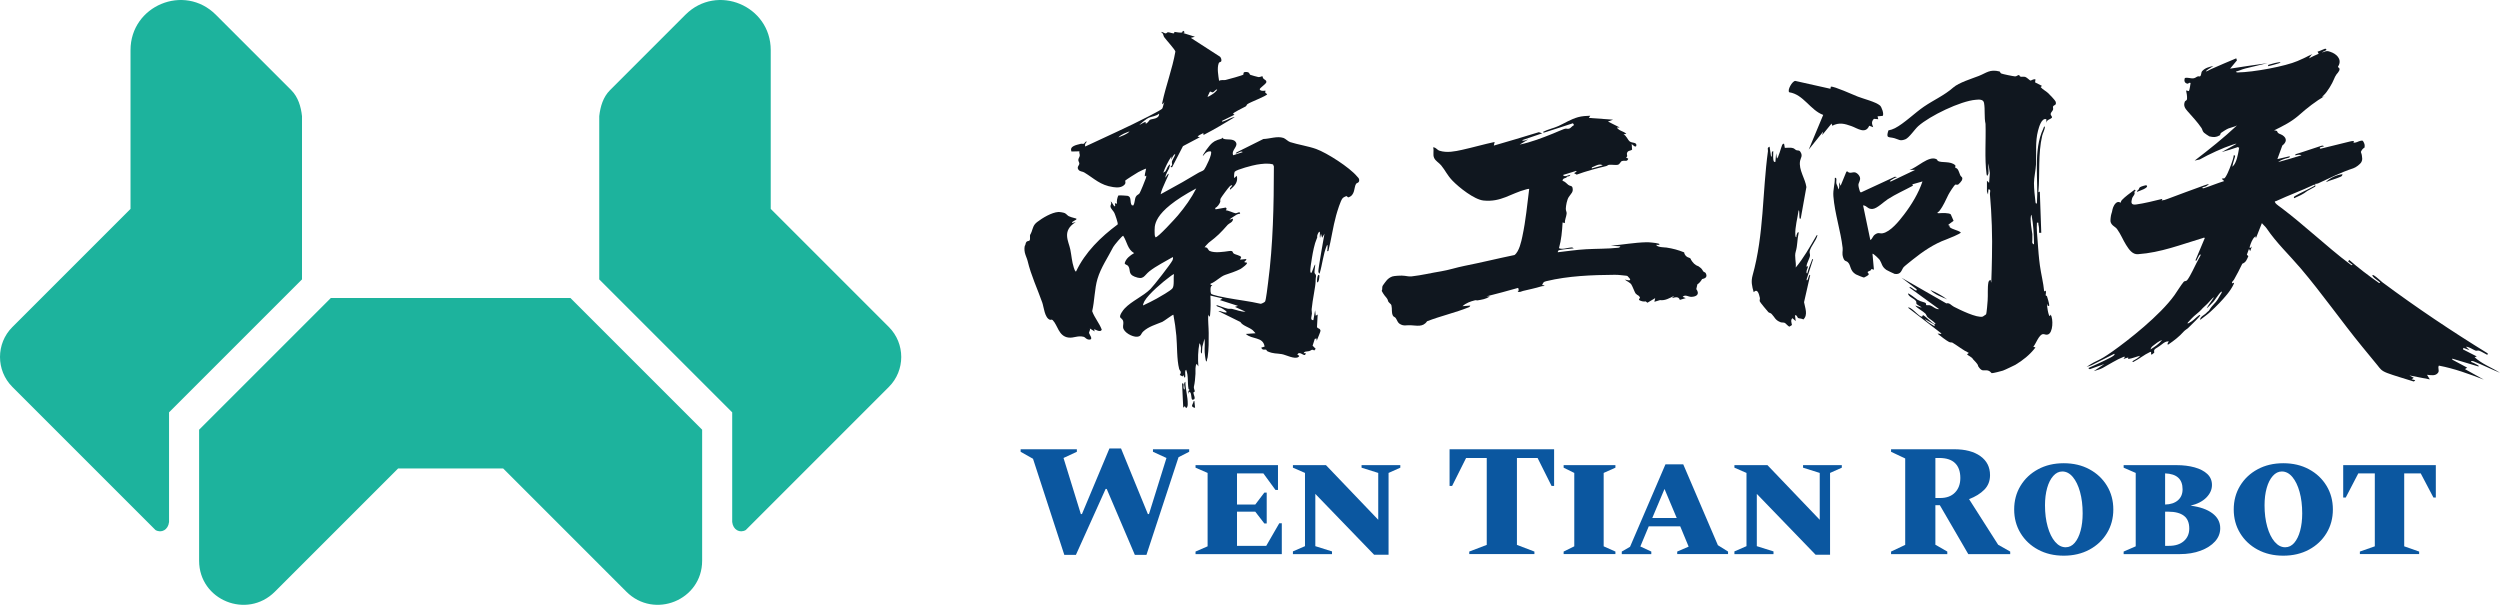
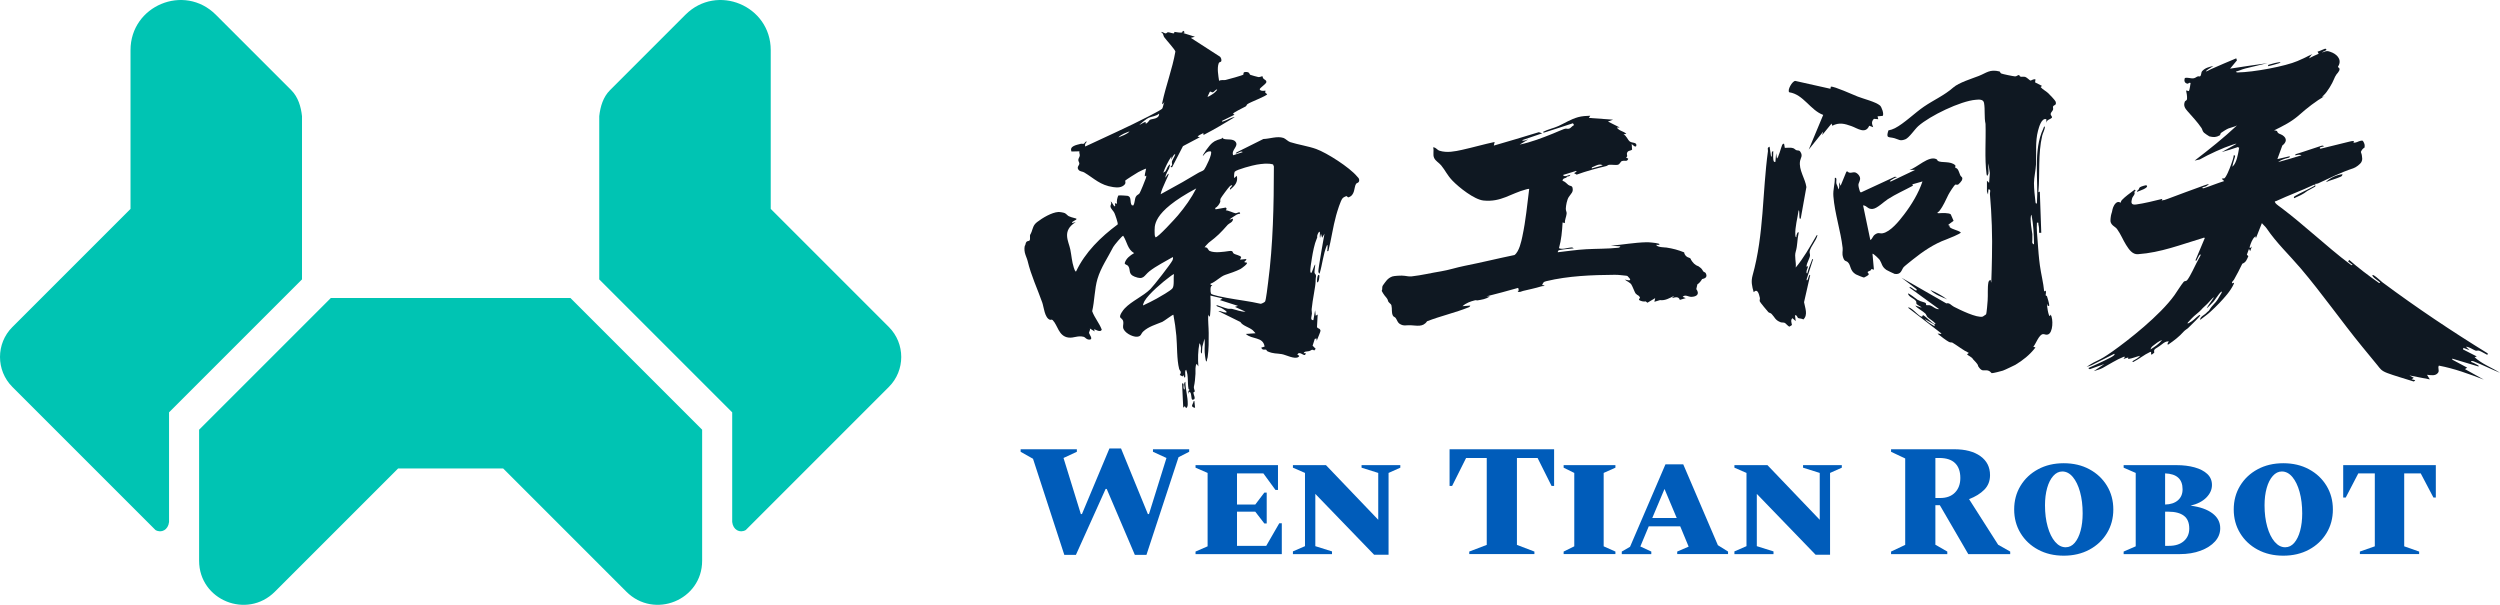
<svg xmlns="http://www.w3.org/2000/svg" id="b" data-name="图层 2" viewBox="0 0 351.387 85.011">
  <defs>
    <style>
      .e {
-         fill: #0b57a0;
+         fill: #005cba;
      }

      .f {
-         fill: #10171f;
+         fill: #0f1822;
      }

      .g {
-         fill: #1db39d;
+         fill: #00c4b3;
      }
    </style>
  </defs>
  <g id="c" data-name="3">
    <g>
      <path class="e" d="M149.594,77.992l-4.399-13.51-1.741-.982v-.357h7.904v.357l-1.876.871,2.435,7.883h.156l3.863-9.223h1.63l3.773,9.223h.156l2.457-7.883-1.898-.871v-.357h5.091v.357l-1.496.76-4.511,13.732h-1.63l-3.952-9.267h-.156l-4.176,9.267h-1.63Z" />
      <path class="e" d="M168.038,77.881v-.357l1.697-.736v-10.316l-1.697-.737v-.357h11.589v3.483h-.356l-1.697-2.322h-3.707v4.377h2.568l1.272-1.675h.335v4.332h-.335l-1.272-1.652h-2.568v4.801h4.108l1.831-3.171h.357v4.332h-12.125Z" />
      <path class="e" d="M181.726,77.881v-.38l1.697-.736v-10.294l-1.697-.737v-.357h4.645l7.347,7.682v-6.587l-2.345-.737v-.357h5.448v.357l-1.652.737v11.499h-2.032l-8.262-8.552v7.347l2.345.736v.38h-5.493Z" />
      <path class="e" d="M206.512,77.881v-.357l2.457-.938v-12.215h-2.903l-1.965,3.931h-.357v-5.159h14.693v5.159h-.357l-1.965-3.931h-2.903v12.215l2.456.938v.357h-9.155Z" />
      <path class="e" d="M219.776,77.881v-.357l1.496-.736v-10.316l-1.496-.737v-.357h7.279v.357l-1.652.737v10.316l1.652.736v.357h-7.279Z" />
      <path class="e" d="M227.948,77.881v-.357l1.161-.67,4.979-11.589h2.501l4.868,11.366,1.429.893v.357h-7.146v-.357l1.607-.692-1.184-2.858h-4.421l-1.184,2.836,1.541.715v.357h-4.153ZM232.235,72.811h3.438l-1.719-4.086-1.72,4.086Z" />
      <path class="e" d="M243.78,77.881v-.38l1.697-.736v-10.294l-1.697-.737v-.357h4.645l7.347,7.682v-6.587l-2.345-.737v-.357h5.448v.357l-1.652.737v11.499h-2.032l-8.262-8.552v7.347l2.345.736v.38h-5.493Z" />
      <path class="e" d="M265.798,77.881v-.357l1.987-.938v-12.147l-1.987-.938v-.357h8.865c1.562,0,2.795.324,3.695.972s1.351,1.537,1.351,2.669c0,.818-.268,1.5-.804,2.043-.536.544-1.25.986-2.144,1.328l4.087,6.409,1.696.96v.357h-5.895l-3.997-6.878h-.625v5.561l1.675.96v.357h-7.905ZM272.563,64.371h-.535v5.627h.67c.893,0,1.589-.257,2.088-.771.498-.513.748-1.194.748-2.043,0-.907-.246-1.604-.737-2.088-.491-.483-1.236-.726-2.233-.726Z" />
      <path class="e" d="M290.069,78.104c-1.354,0-2.557-.283-3.605-.849-1.05-.565-1.873-1.34-2.468-2.322-.596-.982-.894-2.092-.894-3.327s.298-2.345.894-3.327c.595-.982,1.418-1.757,2.468-2.322,1.049-.566,2.251-.849,3.605-.849s2.558.282,3.606.849c1.05.565,1.872,1.34,2.468,2.322s.894,2.092.894,3.327-.298,2.345-.894,3.327-1.418,1.757-2.468,2.322c-1.049.565-2.252.849-3.606.849ZM290.338,76.921c.491,0,.915-.209,1.272-.625.357-.417.633-.983.826-1.697.193-.715.291-1.526.291-2.435,0-1.131-.123-2.14-.369-3.025-.245-.886-.584-1.585-1.016-2.099s-.924-.771-1.474-.771c-.477,0-.901.208-1.273.625s-.658.982-.859,1.697c-.201.714-.302,1.526-.302,2.434,0,1.116.127,2.121.38,3.015s.599,1.597,1.038,2.11.935.771,1.485.771Z" />
      <path class="e" d="M298.488,77.881v-.357l1.697-.736v-10.316l-1.697-.737v-.357h7.436c.938,0,1.783.104,2.535.312.751.209,1.347.518,1.786.927.438.41.658.927.658,1.552,0,.641-.264,1.229-.792,1.765-.529.536-1.27.915-2.222,1.139,1.31.164,2.333.521,3.07,1.071.736.552,1.104,1.251,1.104,2.1,0,.7-.245,1.321-.736,1.864-.491.544-1.165.976-2.021,1.295-.856.32-1.828.48-2.914.48h-7.905ZM306.772,68.77c0-1.43-.818-2.174-2.456-2.233v4.377c.759-.015,1.358-.212,1.798-.592.438-.38.658-.896.658-1.552ZM304.763,71.919h-.446v4.801h.559c.878,0,1.57-.224,2.076-.67s.76-1.034.76-1.764c0-.819-.254-1.418-.76-1.798s-1.235-.569-2.188-.569Z" />
      <path class="e" d="M320.929,78.104c-1.354,0-2.557-.283-3.605-.849-1.05-.565-1.873-1.34-2.468-2.322-.596-.982-.894-2.092-.894-3.327s.298-2.345.894-3.327c.595-.982,1.418-1.757,2.468-2.322,1.049-.566,2.251-.849,3.605-.849s2.558.282,3.606.849c1.05.565,1.872,1.34,2.468,2.322s.894,2.092.894,3.327-.298,2.345-.894,3.327-1.418,1.757-2.468,2.322c-1.049.565-2.252.849-3.606.849ZM321.197,76.921c.491,0,.915-.209,1.272-.625.357-.417.633-.983.826-1.697.193-.715.291-1.526.291-2.435,0-1.131-.123-2.14-.369-3.025-.245-.886-.584-1.585-1.016-2.099s-.924-.771-1.474-.771c-.477,0-.901.208-1.273.625s-.658.982-.859,1.697c-.201.714-.302,1.526-.302,2.434,0,1.116.127,2.121.38,3.015s.599,1.597,1.038,2.11.935.771,1.485.771Z" />
      <path class="e" d="M331.692,77.881v-.357l2.099-.736v-10.25h-2.322l-1.764,3.395h-.357v-4.556h13.019v4.556h-.335l-1.786-3.395h-2.323v10.25l2.1.736v.357h-8.329Z" />
    </g>
    <g id="d" data-name=" 图层 1-2">
      <path class="g" d="M46.495,41.888h33.685l18.509,18.509v18.42c0,5.535-6.725,8.272-10.653,4.345l-17.319-17.319h-14.759l-17.319,17.319c-3.928,3.928-10.653,1.19-10.653-4.345v-18.42l18.509-18.509h0l-0-0Z" />
      <path class="g" d="M108.33,7.042v22.318l16.604,16.604c2.321,2.321,2.321,6.1,0,8.421l-20.116,20.116c-.833.476-1.785-.03-1.904-1.131v-15.414l-18.687-18.687v-22.943c.149-1.339.536-2.678,1.518-3.66l10.593-10.593c4.434-4.434,11.992-1.28,11.992,4.969Z" />
      <path class="g" d="M18.345,7.042v22.318L1.741,45.964c-2.321,2.321-2.321,6.1,0,8.421l20.116,20.116c.833.476,1.785-.03,1.904-1.131v-15.414l18.687-18.687v-22.943c-.149-1.339-.536-2.678-1.518-3.66L30.337,2.073c-4.434-4.434-11.992-1.28-11.992,4.969h0Z" />
    </g>
    <g>
      <g>
        <path class="f" d="M329.241,24.482c-.013.178-.067.272-.237.35-.678.309-1.415.482-2.105.767.656-.623,1.446-.994,2.343-1.117Z" />
        <path class="f" d="M300.366,26.964c-.025-.188.163-.223.242-.351.079-.128.051-.209.188-.305s.819-.312.9-.257c.475.328-1.104.82-1.33.913Z" />
        <path class="f" d="M320.543,8.72c-.088.176-.324.194-.478.242-.436.134-.83.247-1.263.345-.043-.188.018-.187.172-.237.519-.167,1.033-.287,1.569-.349Z" />
        <path class="f" d="M346.775,51.673c-.641-.354-1.274-.67-1.926-1.032-.053-.029-.27-.121-.159-.229,1.22.365,2.451.737,3.671,1.102.107-.111-.103-.198-.159-.23-.307-.174-.585-.307-.9-.427.044-.19.29-.105.392-.064,1.265.502,2.444,1.099,3.693,1.605-1.194-.762-2.517-1.22-3.57-2.19.103-.036.206-.071.308-.107-.646-.33-1.292-.66-1.939-.991.018-.073.036-.145.055-.217.289.11.578.221.867.331-.169-.163-.337-.328-.508-.49.513.037.87.346,1.328.538.202.085.318-.064.554.029.349.137.772.405,1.129.583.03-.065.034-.142.063-.206-5.086-3.133-9.973-6.399-14.799-9.986-.274-.204-.859-.791-1.199-.978-.213-.117-.309-.071-.148.154.16.225.661.54.86.708.199.168.178.164.015.213-1.465-1.024-2.87-2.084-4.212-3.258-.05.072-.101.144-.151.215.208.16.417.322.624.482-.117.109-.229-.003-.337-.083-1.629-1.194-3.513-2.842-4.961-4.068-1.692-1.432-2.904-2.49-4.598-3.777-.209-.159-.803-.562-.936-.752-.208-.3-.022-.234.106-.293,1.774-.824,3.574-1.47,5.328-2.303.05.02.101.037.153.054-.078.076-.136.138-.235.192-.86.475-1.759.867-2.62,1.358-.11.063-.21.181-.107.305.646-.292,1.279-.558,1.833-1.012.379-.208.757-.416,1.135-.625-.003-.127-.007-.254-.01-.38.138-.015.273-.005.401-.065,1.644-.766,3.198-1.551,4.951-2.125.369-.121.978-.57,1.147-.895.169-.326.093-.58.07-.815-.033-.338-.092-.312-.153-.593.132-.286.245-.443.516-.611.061-.355-.002-.568-.189-.871-.09-.147-.192-.114-.336-.086-.401.076-.521.265-.995.285-.168.007.434-.415-.565-.173-.999.242-2.95.73-4.122,1.016-.319-.22.337-.305.48-.32-.039-.193-.294-.114-.4-.08-1.207.378-2.355.802-3.554,1.16-.032.055-.067.109-.1.164.331-.022.606-.181.918-.007-1.09.335-2.182.661-3.283.955.42-.318.895-.471,1.395-.593.187-.046.227-.045.243-.236-.58.15-1.158.283-1.742.408.231-.636.464-1.267.693-1.905.598-.46.702-1.002.03-1.451-.309-.207-.661-.164-.774-.592-.158-.034-.277-.112-.442-.072,1.295-.64,2.469-1.213,3.57-2.189,1.101-.977,2.314-1.927,3.605-2.673-.139.06-.276.134-.413.202.084-.104.134-.212.246-.305.466-.387,1.241-1.717,1.406-2.177.093-.26.268-.581.394-.756.202-.227.7-.766.227-.986-.034-.234-.006-.071.098-.302.403-.901-.369-1.6-1.189-1.867-.2-.065-.31-.111-.465-.109-.289.003-.459.173-.733.179.22-.107.431-.222.649-.334-.065-.171-.098-.215-.293-.145-.312.113-.637.289-.966.38.052.099.107.196.161.294-.468.197-.918.416-1.37.651.178-.212.218-.392.492-.606-1.198.536-.445.262-2.105.981-1.66.72-6.128,1.576-8.449,1.603-.266-.061-.265-.102-.031-.169.522-.151.473-.203,1.178-.395.705-.192,2.242-.511,3.1-.745-1.73.257-3.519.485-5.266.775.318-.388.641-.774.961-1.161-.032-.097-.065-.193-.095-.291-1.185.502-2.355.985-3.54,1.519-.047.021-.971.535-.673.229.198-.203.736-.477,1.008-.671-.577.117-1.156.259-1.571.706-.221.238-.065.565-.336.772-.395-.119-.489.176-.871.25-.382.074-.842-.161-1.244-.036-.123.354-.065.697.34.791.178.041.284-.23.467-.085-.075.38-.083.77-.235,1.135-.133-.03-.264-.074-.398-.094.087.342.154.841.137,1.158-.018.317-.242.234-.319.437-.214.563.041.93.396,1.332.691.784,1.358,1.482,1.953,2.35.135.197.111.42.346.657.047.048.676.502.76.522.606.144.938.142,1.446-.14.159-.089.026-.23.229-.375.203-.145.783-.515,1.007-.599.478-.177.784-.21,1.198-.422-1.89,1.774-3.9,3.364-5.95,4.941.245-.055.456-.093.722-.162,1.29-.732,3.298-1.649,4.548-2.054,1.25-.405.071.022.613-.148-.718.399-1.372.789-2.075,1.166.771-.221,1.531-.434,2.289-.712.161.271.215-.227.113.375s-.3,1.796-.82,2.311c-.17.169-.051-.067-.041-.136.055-.381.242-.823.323-1.177.058-.253-.025-.14-.167-.233-.078.327-.012.244-.145.645-.216.654-.619,1.821-1.015,2.425-.251.383-.25.079-.528.268.127.082.219.208.327.313-.958.291-1.876.684-2.829.991-.113.036-.222.05-.236-.091.225-.115.475-.087.696-.284.221-.197.546-.347-.447-.007s-4.127,1.521-5.103,1.883c-.976.363-.3.047-.885.255.113-.094.08-.151.112-.247-1.168.288-2.535.63-3.674.786-.79.108-.698-.347-.576-.824.09-.354.51-.596.319-.936-.026-.047.274-.153.142-.237-.132-.084.089-.209-.28.056-.37.264-1.22.901-1.573,1.284-.186.202-.12.209-.224.415-.493-.388-.913.307-1.032.626-.162.433-.11.538-.257.937-.078.211-.164.955-.112,1.126.17.557.648.649.914,1.011.506.689.843,1.554,1.262,2.216.42.662.894,1.369,1.675,1.314,3.212-.226,6.055-1.358,9.099-2.266.084-.025.218-.118.293-.002-.428,1.029-.867,2.059-1.299,3.087.013.208.118.107.18-.013.149-.29.267-.57.481-.817.016.053.032.108.052.158-.419.746-.762,1.454-1.154,2.242-.162.325-.506.973-.714,1.226-.208.254-.36.091-.519.278-.371.438-.998,1.46-1.284,1.86-2.031,2.844-6.515,6.36-8.729,7.923-2.214,1.563-1.9,1.002-3.628,2.162.278-.081.524-.158.682-.234,1.107-.533,2.126-1.064,3.2-1.604.239.106-.356.443-.449.492-1.055.551-2.117,1.031-3.195,1.517.068.052.134.105.201.158.685-.244,1.371-.488,2.056-.732-.497.335-.992.665-1.489,1.003.443-.149.841-.226,1.266-.456.959-.519,1.907-1.156,2.932-1.557.079-.031.164-.051.153.049-.011.1-.134.18-.18.265.19-.067.44-.177.627-.206.187-.028-.132.216.144.178.535-.074,1.056-.327,1.592-.436-.269.314-.611.483-.965.688-.117.067-.219.184-.012.187.795-.398,1.544-1.033,2.331-1.391.338-.154.044.279.254.366.118-.085.242-.188.361-.278-.085-.434.061-.506.423-.723.211-.126.436-.296.644-.454.313-.238.571-.444.984-.42-.043.111-.183.242-.178.362.006.12.046.122.163.042.745-.511,1.495-1.084,2.1-1.775.179-.204.532-.409.596-.473.464-.478,1.982-1.878,1.706-1.866-.169-.049-.8.654-1.153.881-.298.192-.634.419-.602.256.012-.062.306-.338.595-.668.303-.346,1.091-.905,1.354-1.23.219-.27.566-.54.816-.796.253-.264.825-.907.91-.93.135-.037-.82,1.174-.961,1.49-.094.212.67-.615.787-.725.371-.347.839-1.235,1.252-1.561.062-.049.07.098.037.157-.159.287-.363.639-.536.921-.345.561-.821.871-1.137,1.43-.164.29-.249.232-.529.548-.166.188-.879.495-.818.924.682-.546,1.018-.74,1.509-1.208.424-.404.715-.655,1.194-1.165.705-.752,1.56-1.666,2.007-2.65.227-.5-.355.161-.218-.288.034-.112.188-.209.264-.345.405-.722.81-1.485,1.168-2.243.517-.192.644-.59.849-1.064-.069-.068-.139-.136-.208-.204.1-.275.2-.551.3-.826.054.11.108.219.162.329.08-.218.16-.441.241-.656-.082.039-.142.209-.247.189s-.08-.049-.038-.197c.108-.384.369-1.086.69-1.332.322-.246-.014.144.191.111.262-.68.534-1.373.811-2.053.191.242.495.481.66.724,1.424,2.097,3.144,3.689,4.795,5.629,2.978,3.5,5.78,7.513,8.654,11.02.891,1.087,1.272,1.538,2.132,2.597.391.481.505.76,1.38,1.097.875.337,2.662.852,3.714,1.189.128-.034.139-.122.22-.19-.172-.038-.342-.076-.513-.115.103-.071.206-.143.308-.214-.204-.11-.409-.221-.613-.331.956.186,1.913.372,2.869.557-.131-.216-.271-.433-.396-.649.557.049,1.212.219,1.57-.315.199-.296-.098-.666.099-.973,2.187.414,4.243,1.174,6.321,1.97-.884-.493-1.769-.986-2.653-1.479.103-.072.206-.144.31-.214ZM302.251,49.12c.15-.273.052-.269.356-.514.304-.246.854-.685,1.295-.822-.454.57-1.024.946-1.651,1.336Z" />
      </g>
      <g>
        <path class="f" d="M279.479,24.435c-.009.062-.124.154-.103.253-.119.031-.143-.114-.155-.2-.296-2.276-.072-4.772-.145-7.075-.208-.938-.042-2.012-.21-2.943-.1-.552-.722-.48-1.156-.446-2.15.169-6.479,2.261-8.097,3.709-.484.433-1.284,1.647-1.814,1.849-.767.293-.895.02-1.53-.158-.815-.227-1.223.094-.845-1.094.34-.069.603-.152.913-.31,1.3-.665,2.815-2.17,4.089-3.035,1.438-.977,2.837-1.564,4.124-2.693.775-.68,2.605-1.238,3.576-1.617,1.091-.427,1.526-.973,2.91-.633.097.024.096.213.243.285.175.086,1.729.403,1.948.41.26.007.359-.212.572-.19.052.005.045.163.137.203.226.099.492-.014.724.06.217.069.651.507.716.512.158.012.458-.276.721-.158l-.058.412.974.501-.202.152c.3.354.739.552,1.071.863.195.183.993,1.013,1.048,1.193.161.524-.222.46-.343.643-.082.123.03.306-.02.477-.059.201-.318.402-.336.595-.022.245.268.366.166.553-.274.256-.716.26-.774.71l.002-.507c-.684-.219-1.035,1.113-1.173,1.625-.403,1.506-.212,3.168-.282,4.727-.037.827-.286,1.85-.286,2.648 0.0.747.118,1.885.214,2.645.017.139.072.323.202.151.228-3.25-.558-7.454.888-10.452.058-.121.054-.301.231-.328.004.465-.274.852-.378,1.299-.605,2.595-.307,5.316-.536,7.956l.202-.103.204,5.798-.305-0c.021-.399-.002-.789-.1-1.177-.043-.17.102-.297-.205-.247-.069.906.045,1.799.107,2.691.076,1.097.158,2.231.312,3.346.168,1.214.485,2.402.599,3.624l.202-.103c.116.195-.012.533.007.648.012.07.163.059.188.144.106.365.267.836.307,1.201.022.202-.019.145-.196.144l-.101-.306c-.059.186.208,1.893.405,1.729l.101-.203c.38.602.347,2.589-.403,2.806-.294.085-.437-.069-.66-.058-.581.03-1.012,1.375-1.379,1.777l.304.1c-.814,1.066-1.795,1.818-2.828,2.442,0,0-1.493.733-1.753.814-.287.089-1.34.364-1.571.357-.044-.001-.24-.381-.729-.403-.417-.019-.628.149-1.035-.376l-.145-.213c.016-.298-.652-.861-.694-.943-.181-.354-.692-.509-.867-.71l.255-.203c-.816-.38-1.521-.972-2.286-1.432-.121-.073-.296-.008-.493-.106-.368-.185-1.142-.782-1.491-1.062-.382-.307.477.089.401-.145l-4.682-3.612c.182-.111.503.169.644.272.309.226.877.845,1.178.96.321.123.104-.186.364-.163.424.271,1.112,1.048,1.531,1.218.047.019.167.027.151-.049-.311-.358-.784-.598-1.122-.913-.127-.119-.159-.35-.31-.504-.343-.35-1.088-.69-1.418-1.126l.915.306c-.162-.196-.569-.348-.715-.513-.101-.114.011-.242-.089-.403-.239-.387-1.034-.575-1.13-1.067.111-.112,1.167.772,1.33.865.023.013.323.152.404.192.183.089.62.169.739.264.125.099.046.258.08.291.057.055.374-.009.53.036.402.116.811.6,1.293.539l-4.124-3c-.11-.222.151-.058.226-.022.227.109.816.691.742.227l-2.137-1.628,6.308,3.615c.466-.123.664.269,1.057.469.819.418,3.247,1.623,4.068,1.385.036-.01.441-.284.455-.308.097-.171.202-1.622.228-1.959.057-.748-.032-1.826.105-2.539.031-.162.144-.307.302-.358l.102.406c.052-1.209.07-2.4.098-3.614.069-2.98-.028-5.84-.288-8.856-.017-.201.206-.701-.216-.648l-.051.712c-.024-0-.153-.435-.153-.459v-1.475l.304.304.106-1.366-.207-1.379c-.045.465.062,1.025,0,1.475ZM285.892,34.351c-.017-1.398-.088-2.797-.355-4.169-.327.335.11,2.58.12,2.723s-.004.758,0,.802c.018.205-.141.515.235.644ZM271.943,45.641l-1.425-.815c.36.448.896.721,1.376,1.015l.049-.201Z" />
        <path class="f" d="M272.381,22.624c.53.3,1.765-.021,2.421.592.127.118-.036.269.006.335.025.039.235.081.341.225.181.245.244.575.373.849.135.285.436.248.214.751-.046.104-.393.495-.482.546-.203.115-.292-.008-.395.018-.184.046-.874,1.179-1.003,1.426-.448.857-.627,1.457-1.303,2.335-.039.051-.555.307.043.265.353-.025,1.355-.071,1.595.166l.394.905-.705.52c-.068.182.158.144.171.173.022.048-.067.141-.047.161.412.399,1.166.424,1.603.784 0.0.164-1.778.886-2.066.988-1.67.594-3.279,1.682-4.701,2.828-.216.175-1.187.944-1.279,1.062-.318.407-.335,1.072-1.247.949-.064-.009-1.081-.499-1.171-.562-.674-.472-.612-.891-.938-1.402-.074-.115-.923-.971-1.018-.863l.203,2.236c-.514-.209-.329.003-.479.101-.276.18-.6.112-.249.479l-.027.134c-.036.067-.572.376-.639.385-.076.01-.988-.354-1.143-.445-.875-.514-.667-1.264-1.123-1.7-.281-.269-.462-.049-.67-.68-.194-.591-.018-.894-.069-1.345-.266-2.342-1.11-4.835-1.3-7.253-.075-.946.221-1.675.203-2.591.364-.082.158.5.208.757.048.245.288.52.249.869.275-.258.117-.687.154-1.016l.201.507.814-1.985.139-.036c.358.408.771.002,1.157.163.342.143.701.586.622.969-.129.624-.369.493-.113,1.378.036.126.106.502.283.426l4.733-2.19.308.054c-.28.074-.61.263-.849.424-.104.07-.318.204-.018.186l3.412-1.627-.813.003c1.016-.267,2.715-2.056,3.798-1.503.134.069.15.221.202.25ZM270.212,25.503l-1.426.408.088.187c-1.178.638-2.412,1.176-3.54,1.905-.561.363-1.513,1.308-2.108,1.36-.756.066-.73-.431-1.361-.503l1.019,4.881c.35-.219.295-.537.678-.795.501-.338.602-.078,1.055-.159,1.102-.198,2.333-1.75,2.993-2.613,1.059-1.387,2.055-3.022,2.604-4.67Z" />
        <path class="f" d="M250.765,20.215l.099.567c.355.014.828-.082,1.169.042.194.07.275.201.439.279.194.093.391-.05.58.235.376.567.036.854-.041,1.271-.23,1.258.719,2.471.886,3.682l-.791,4.399c-.337.411-.088-1.189-.304-1.119-.152,1.1-.52,2.347-.461,3.46.005.09.015.334.154.302-.018-.206.034-.363.114-.548.043-.099.225-.302.192-.013-.212.929-.142,1.745-.398,2.572-.228.736.093,1.496-.008,2.26,1.109-1.322,1.961-2.851,2.83-4.342.028-.049.153-.324.224-.183-.178.743-.894,1.472-1.078,2.185-.073.282.059.42.038.638-.038.401-.433,1.02-.488,1.448-.033.259.091.084.203.049-.011.242-.152.422-.195.671-.018.101-.081.374.093.346.137-.551.358-1.095.565-1.623.021-.054.142-.515.253-.358l-.919,2.845c.077.438.285-.367.303-.41.024-.056.11-.341.208-.199l-.864,3.801c.136.785.59,1.797-.101,2.429-.19-.145-.596-.117-.74-.207-.107-.067-.154-.455-.434-.379l.101.813-.458-.404c-.296.245-.123.64-.068.955l-.34.228c-.194-.011-.515-.457-.664-.522-.196-.085-.421-.024-.612-.101-.778-.312-.772-.681-1.267-1.176-.123-.124-.341-.137-.43-.231-.171-.182-1.159-1.373-1.203-1.502-.068-.202.048-.349.008-.505-.128-.496-.299-1.385-.871-.809-.242-.825-.392-1.494-.156-2.341,1.614-5.774,1.366-11.669,2.161-17.47.034-.249-.183-.477.232-.631l.206,1.423c.259-.129-.083-.71.303-.813.022.384-.034.778.011,1.161.021.182.053.438.294.363l.104-1.219.102.711c.147.2.655-1.73.737-1.856.081-.125.091-.217.28-.177Z" />
        <path class="f" d="M257.277,12.478l.056-.3c.437-.08,3.16,1.151,3.792,1.401.797.315,2.518.729,3.121,1.255.225.196.586,1.177.379,1.454l-.726.063.101.405-.608-.055c-.387.388-.298.724-.105,1.174l-.56-.201c-.524,1.246-1.681.339-2.497.052-.976-.344-1.705-.555-2.695-.053l-.101-.305-1.326,1.626.152-.508-2.034,2.542,2.034-4.877c-1.82-.668-2.765-2.876-4.762-3.178-.348-.246.417-1.611.843-1.599l4.934,1.104Z" />
        <path class="f" d="M273.675,42.079c-.768-.356-1.788-.683-2.342-1.32.814.349,1.636.786,2.342,1.32Z" />
      </g>
      <path class="f" d="M236.714,35.476c.025.277.248.549.472.663.224.114.451.096.488.361.265.422.541.755,1.033.914.078.067.238.179.31.228.186.127.273.349.381.492s.265.112.338.242c.284.507.019.749-.493.843-.184.299-.371.559-.67.752-.05.221-.104.438-.15.661.501.692.086,1.075-.713,1.093-.373.008-.868-.389-1.2.001.14.05.287.117.43.174-.277.085-.555.169-.833.252-.161-.535-.679-.366-1.106-.249.103-.106.206-.212.308-.319-.636.307-1.261.699-1.991.598-.263.078-.525.156-.787.236.038-.172.074-.345.116-.516-.366.214-.73.432-1.094.649-.081-.063-.153-.128-.241-.188-.273.064-.667-.034-.877-.164-.21-.13.113-.28.069-.379-.166-.375-.275-.209-.617-.578-.097-.104-.414-.971-.59-1.249-.176-.278-.655-.478-.913-.683.177-.012.575.172.713.053.138-.119-.19-.363-.251-.458-.061-.095-.117-.14-.241-.149-.611-.047-.992-.136-1.665-.131-3.164.022-6.52.15-9.587.891-.44.106-.401.182-.554.436-.153.253.274.039.279.249-.146.005-.289.001-.438.048-.849.266-1.689.426-2.568.642-.243.06-.488.24-.757.087.06-.067.128-.138.191-.206-.066.002-.133.004-.2.006.066-.036.131-.073.197-.109-.051-.065-.101-.132-.151-.198-1.477.419-2.958.821-4.447,1.193.164 0.0.327.001.492-0-.54.378-1.09.448-1.738.558-.101.017-.19-.053-.336-.016-.631.158-1.259.374-1.759.831.364-.028.732-.061,1.098-.088-.04.098-.103.194-.204.235-1.926.776-3.941,1.218-5.879,1.973-.572.871-1.477.588-2.306.558-.681-.025-.959.151-1.511-.18-.345-.207-.374-.532-.596-.842-.09-.125-.303-.166-.379-.314-.246-.48-.086-.929-.215-1.455-.067-.275-.437-.341-.497-.703-.035-.21-.311-.498-.466-.69-.155-.192-.288-.432-.403-.648.177-.37-.065-.479.243-.878.308-.399.554-.894,1.255-1.148.231-.084,1.32-.16,1.722-.09.292.051.704.111.984.08,1.427-.159,2.725-.484,4.148-.714,1.067-.173,2.165-.542,3.249-.756,2.361-.466,4.695-1.046,7.065-1.533.664-.487.966-1.965,1.096-2.572.511-2.393.668-4.413.969-6.729-.186.007-.262.032-.442.079-2.156.561-3.508,1.818-5.987,1.562-1.286-.133-3.442-1.837-4.357-2.792-.765-.798-.966-1.392-1.592-2.153-.308-.376-.786-.593-.992-1.057-.206-.464.017-.995-.135-1.473.432 0.0.527.364.918.483,1.04.316,2.121.095,3.154-.133,1.558-.344,3.026-.776,4.573-1.105-.041.169-.075.338-.112.508,2.116-.611,4.226-1.237,6.331-1.885.158.053.316.107.475.16-.946.327-1.892.653-2.841.971.3.185.574-.061.883-.116-.404.246-.809.487-1.215.731,1.648-.346,3.133-.926,4.719-1.563.33-.133,1.286-.554,1.515-.626.5-.158.402.087.817-.094.105-.046.412-.405.59-.453-.036-.101-.106-.173-.156-.262-1.298.41-2.575.857-3.88,1.256-.109.033-.292.135-.312-.049.646-.352,1.549-.535,2.177-.828.988-.462,1.696-.938,2.735-1.235.512-.146,1.164-.19,1.717-.203-.058.105-.132.205-.197.307,1.133.082,2.267.164,3.4.247-.237.088-.475.176-.712.264.55.278,1.101.556,1.65.834-.136.003-.272.006-.408.008.332.493.928.488,1.341.889-.135.023-.273.031-.405.066.415.184.572.748.877.998.305.25.995.088.933.565-.053.407-.536-.092-.66-.213.006.265.044.54.059.807-.295.205-.614.086-.723.506-.057.218.181.457-.14.57.112.069.207.143.324.2-.174.496-.453.169-.903.331-.213.077-.256.484-.639.53-.299.036-.798-.043-1.161-.011-.126.011-.249.146-.412.184-1.385.328-2.786.704-4.134,1.197-.121-.066-.239-.134-.358-.2.091-.127.524-.205.25-.314-.605.189-1.211.374-1.816.563.214.37.716.007,1.047-.029-.121.252-.242.207-.497.268-.052.012-.008.116-.112.15-.234.077-.488.115-.502.429.329.081.574.385.813.577.239.192.515.075.592.407.139.601-.19.782-.528,1.291-.25.376-.397,1.184-.416,1.621-.014.335.144.456.115.725-.051.473-.276.85-.25,1.328-.107-.033-.211-.062-.317-.093-.074,1.234-.171,2.423-.51,3.613.412.209,1.149-.033,1.507-.071.358-.038.342-.061.573.099-.663.081-1.341.101-1.975.238-.227.049-.248.106-.274.308,1.372-.149,2.572-.344,3.986-.424,1.414-.079,3.037-.05,4.477-.205.184-.02.249-.056.339-.2-.453-.031-.894-.06-1.35-.091,1.718-.14,3.245-.443,5.039-.488.325-.008,1.261.085,1.635.183.115.03.226.079.149.151s-.338.014-.423.028c.039.363,1.295.365,1.412.384.979.153,1.653.341,2.502.68ZM225.271,23.24c-.425-.275-.917.025-1.304.189-.221.094-.219.027-.24.25.518-.15,1.031-.294,1.544-.438Z" />
      <g>
        <path class="f" d="M165.033,4.666c.022-.015 0-.171.058-.182.234.033.895.161,1.082.064.049-.025.027-.442.338-.016l-.183.117,1.621.516-.571.158,4.102,2.648c.148.137.25.465.17.646-.057.131-.268.06-.351.27-.266.67-.052,1.781.049,2.474.298-.18.646-.064.894-.116.293-.062,2.441-.655,2.52-.76.056-.074-.1-.358.307-.369.605-.017.504.289.66.397.049.034,1.047.308,1.148.322.209.028.524-.153.572-.116.014.011.031.218.131.328.166.183.437.199.412.499-.021.25-.992.843-.932,1.022.08.239.59.222.801.162l-.023.303.271.207c-.096.265-2.365,1.106-2.766,1.389-.136.096-.132.257-.254.329-.325.193-1.722.819-1.782,1.043l.208.123-1.768.874c-.004.182.203.051.3.022.513-.156,1.007-.542,1.504-.557-1.396.846-2.838,1.707-4.298,2.46-.267.138.06-.271-.213-.173-.101.036-.801.395-.685.464l.3.066-2.384,1.262-1.53,2.969c-.438-.024-.001-.272.002-.3.021-.158-.052-.313-.018-.509.035-.199.435-.768.459-1.046-.289.061-.499.697-.553.782l.015-.444c-.466.69-.867,1.502-1.145,2.286l.312-.21c.272-.45.212-.573.579-.963.142.072.003.176-.061.543-.017.1-.582.929-.513,1.329,0,0,.286-.563.434-.557s-.949,1.947-1.119,2.88l3.056-1.691,2.219-1.303c.22-.143.661-.266.826-.441.159-.168,1.279-2.362.946-2.586-.696-.118-1.063.708-1.119.623-.06-.093.874-1.464,1.343-1.828.273-.212.342-.259.735-.41.243-.093.621-.142.752-.334-.001.072.018.155.092.181.48.169,1.334-.052,1.683.418.482.647-.667,1.159-.334,1.891l1.325-.435c-.119-.231-.594.089-.754.144-.16.055-.305.133-.123-.1l3.792-1.893c.883-.024,1.95-.442,2.82-.152.283.094.633.486.949.588,1.101.354,2.563.573,3.649.965,1.539.556,4.705,2.596,5.744,3.849.126.151.293.265.307.487.028.45-.326.404-.437.563-.323.462-.094,1.637-1.119,1.91l-.206-.183c-.152.016-.441.17-.55.277-.302.294-.792,1.941-.929,2.437-.454,1.64-.673,3.357-1.092,5.006l-.192.02c.083-.003.154-1.231-.034-.779-.505,1.21-.62,2.67-1.006,3.924,0,0-.143-.006-.176-.312s.861-5.288.861-5.288l-.332.571-.158-.57-.132.601c-.074-.231-.015-.461-.017-.678-.005-.53-.341.115-.374.329-.053.346.071.122-.084.47-.312.7-.533,1.863-.659,2.638-.103.634-.268,1.641-.233,1.936s.16.275.249.025.382-1.03.429-1.013-.09.744-.091,1.066.207.263.212.537-.057.195-.059.825-.432,2.574-.549,3.849c-.02.218.043.432.035.648-.011.317-.315.949.205.918l.244-1.395.083.773.276-.174-.096,1.749c.127.33.33.07.489.479.034.201-.338.921-.535,1.473-.046-.317.106-.402-.268-.269l-.304.95.437.441-.216.239c-.302-.256-.433.011-.701.082-.278.073-.698-.002-.779.299l.292-.029c-.064.697-.562-.115-1.017.027l-.14.146c-.053.175.458.128.139.377-.499.389-1.772-.3-2.348-.397-.795-.134-1.127-.021-1.989-.384-.11-.046-.154-.212-.204-.234-.206-.088-.521.145-.692-.294l.473-.149c-.221-1.428-1.782-.96-2.638-1.776l1.361-.095c-.127-.129-.267-.328-.4-.436-.527-.428-1.418-.621-1.725-1.146l-3.104-1.535c.327-.056.636.181.99.201.592.033-.406-.548-.553-.632-.17-.097-.367-.125-.54-.208-.105-.05-.319-.169-.035-.177.46.142,1.013.379,1.472.481.198.044.412-.014.598.027.607.137,1.284.424,1.898.392l-1.493-.674.426-.142-2.534-.811.366-.232-1.708-.408c.044.859.05,1.817-.038,2.67-.01.095-.004.294-.139.284l-.128-.279c-.052.856.06,1.723.065,2.575.007,1.11.019,2.296-.147,3.423-.028.191-.144.373-.107.578-.134.039-.159-.15-.18-.243-.048-.201-.115-.825-.129-1.045-.039-.612.063-1.285-.028-1.906l-.302,1.127-.065.966c-.249-.086-.094-.594-.121-.802-.015-.116-.09-.607-.224-.629-.21,1.075-.228,2.15-.148,3.244l-.235-.366c-.247.282-.146.974-.173,1.409-.04.644-.086,1.24-.222,1.814-.047.196.131.517.123.657-.004.072-.173.071-.183.15-.038.3.484.996-.135,1.023-.263-.05-.053-1.071-.462-1.125l-.066.3c-.029-.269-.145-.439.136-.552-.062-.045-.155-.097-.17-.174-.159-.845.01-1.83-.327-2.661-.315.116.035,1.07-.226,1.098l-.187-.369-.076.203-.413-.203c.336-.51-.005-.556-.088-.875-.339-1.297-.265-3.286-.393-4.647-.093-.993-.225-1.968-.414-2.945-.068-.063-1.331.905-1.557.999-.892.372-1.958.66-2.695,1.363-.335.32-.242.675-.854.725-.655.053-1.893-.606-1.965-1.312-.03-.292.091-.551.011-.875-.08-.32-.386-.426-.428-.563-.095-.304.423-.996.639-1.224,1.014-1.069,2.571-1.686,3.628-2.735.458-.455,2.879-3.553,3.102-4.044.074-.163.088-.274.045-.45-1.018.597-2.365,1.269-3.283,1.994-.807.637-.778,1.288-2.097.766-.97-.384-.499-.964-.908-1.505-.133-.176-.457-.164-.482-.39.185-.67.76-1.082,1.324-1.415-.934-.531-.984-1.59-1.532-2.432-.117-.07-1.294,1.357-1.401,1.567-.735,1.448-1.748,2.905-2.218,4.493-.418,1.412-.402,3.091-.744,4.536.329.929.995,1.655,1.346,2.594-.199.491-.995-.119-1.077-.033l.079.284-.681-.417c.111.22-.134.492-.111.631.029.177.596.874.137.929-.483.058-.68-.329-.85-.376-.887-.243-1.409.204-2.203.091-1.371-.196-1.484-1.745-2.19-2.447-.143-.142-.271-.004-.393-.05-.746-.279-.853-1.795-1.068-2.405-.697-1.981-1.574-3.801-2.066-5.874-.078-.328-.289-.737-.389-1.162-.095-.406-.058-.94.041-1.02.054-.044.054-.371.203-.502.229-.202.5.016.485-.49-.02-.707-.002-.309.214-.891.211-.568.232-.964.792-1.396.748-.577,2.037-1.346,2.967-1.408.2-.013.759.076.93.166.195.103.4.356.532.418.512.242,1.1.296,1.102.387.004.201-.64.289-.644.577l.533-.13c-1.987,1.228-1.005,2.675-.766,3.839.174.847.221,1.73.495,2.562.029.089.197.638.321.532,1.278-2.703,3.467-4.842,5.849-6.607.072-.157-.362-1.391-.471-1.619-.136-.284-.486-.564-.543-.874-.044-.238.229-.418.01-.709.207-.058.487.875.652.616l-.04-.387.299.066c-.082-.379.029-.794.172-1.15.067-.052,1.163.008,1.305.039.622.137.271.909.599,1.325l.203.034c.252-.38.174-.901.374-1.248.164-.285.375-.262.514-.47.106-.16.823-1.887.884-2.119.033-.126.08-.232.039-.367-.091.048-.208.224-.192-.021.019-.276.145-.666.187-.955-.051-.031-.958.412-1.094.487-.228.126-1.798,1.112-1.854,1.208-.015.025.151.303-.078.55-.419.452-1.036.431-1.601.35-1.842-.263-2.647-1.203-4.085-2.068-.23-.139-.571-.098-.78-.354-.297-.364.07-.639.103-.818.036-.194-.13-.361-.141-.546-.012-.22.184-.427.206-.639.023-.216-.113-.398-.046-.605l-1.116.029c-.336-.772.733-.925,1.294-1.081.144-.04.313.033.424-.009.169-.064.258-.436.432-.273-.202.193-.3.372-.223.66,2.942-1.398,5.963-2.714,8.859-4.217.304-.158,1.831-.944,1.943-1.086.166-.212.174-.772.384-1.018l-.259.321c-.12.169-.112-.083-.095-.163.513-2.423,1.414-4.741,1.842-7.182-.013-.245-1.342-1.685-1.59-2.05-.118-.175-.059-.51-.441-.702.231-.061.478.211.676.202.119-.005.178-.158.314-.166.179-.01.739.224.868.135ZM171.083,12.565c-.267.021-.4.356-.637.415-.145.036-.255-.185-.405-.07l-.32.678c.136.089,1.327-.711,1.362-1.023ZM161.661,16.824c.384-.16,1.278-.096,1.257-.853-.415.36-1.007.391-1.433.567-.326.135-1.054.728-1.34.997.147.025,1.091-.718.861-.189.255.098.488-.453.656-.523ZM158.773,18.466c-.514.183-1.232.433-1.576.85.516-.234,1.19-.418,1.576-.85ZM178.935,23.11c-.742-.203-1.526-.09-2.281.027-.537.084-2.817.676-3.109,1-.084.093-.12.84-.066.896l.356-.331c.213.901-.28,1.391-.92,1.956-.178-.217.264-.414.279-.615-.149-.012-.225.039-.334.128-.167.136-1.178,1.501-1.282,1.712-.122.246-.025.377-.065.491-.108.306-.414.747-.724.861l.068.187,1.441-.251.122.183-.128.208c.338-.006,1.162.403,1.381.416.192.011.658-.349.63.058-.153.018-.324.04-.461.115-.127.07-1.089.684-1.019.726l.473-.147c.06.505-.532.639-.723.854-1.038,1.168-1.417,1.566-2.692,2.539-.066.05-.6.613-.566.648.45-.086.472.39.704.499.712.333,2.007.118,2.735.016.624-.088.444.176.635.333.218.179.929.271,1.067.52l-.157.357.871-.091c.073.289-.633.45-.02.49.503.033-.691.864-.806.922-.628.317-1.497.608-2.148.824-.643.213-1.366,1.004-2.048,1.232-.007.208.015.211.214.173l.009.094c-.312-.007-.245.943-.157,1.128.097.206,1.82.52,2.181.589,1.593.304,3.221.476,4.804.843.126-.003.546-.218.611-.313.135-.198.371-2.243.426-2.665.71-5.411.806-10.87.815-16.325l-.117-.286ZM168.145,26.479c-6.458,3.437-5.824,5.399-5.855,6.241-.009.241.009.405.115.628.258.15,2.847-2.705,3.155-3.071.985-1.171,1.892-2.433,2.584-3.798ZM165.012,38.555c-.074-.063-.45.24-.547.31-.98.707-3.035,2.457-3.604,3.462-.052.093-.255.534-.187.601.649-.307,1.296-.616,1.923-.969.462-.26,1.907-1.079,2.189-1.419.304-.367.115-1.485.226-1.985Z" />
        <path class="f" d="M166.709,57.362l-.179-.274-.22.218-.165-3.407c.469-.111-.037.767.381.84.021-.331-.252-.857.081-1.085.007,1.058.35,2.088.336,3.148-.003.204-.026.455-.235.561Z" />
        <path class="f" d="M185.415,38.662c.109.085-.064,1.224-.296.997-.027-.343.034-.733.114-.915.077-.176.182-.082.182-.082Z" />
        <path class="f" d="M167.976,57.325c-.799-.153-.245-.535-.198-.957.157-.043.104.121.121.23.039.24.043.488.076.727Z" />
      </g>
    </g>
  </g>
</svg>
